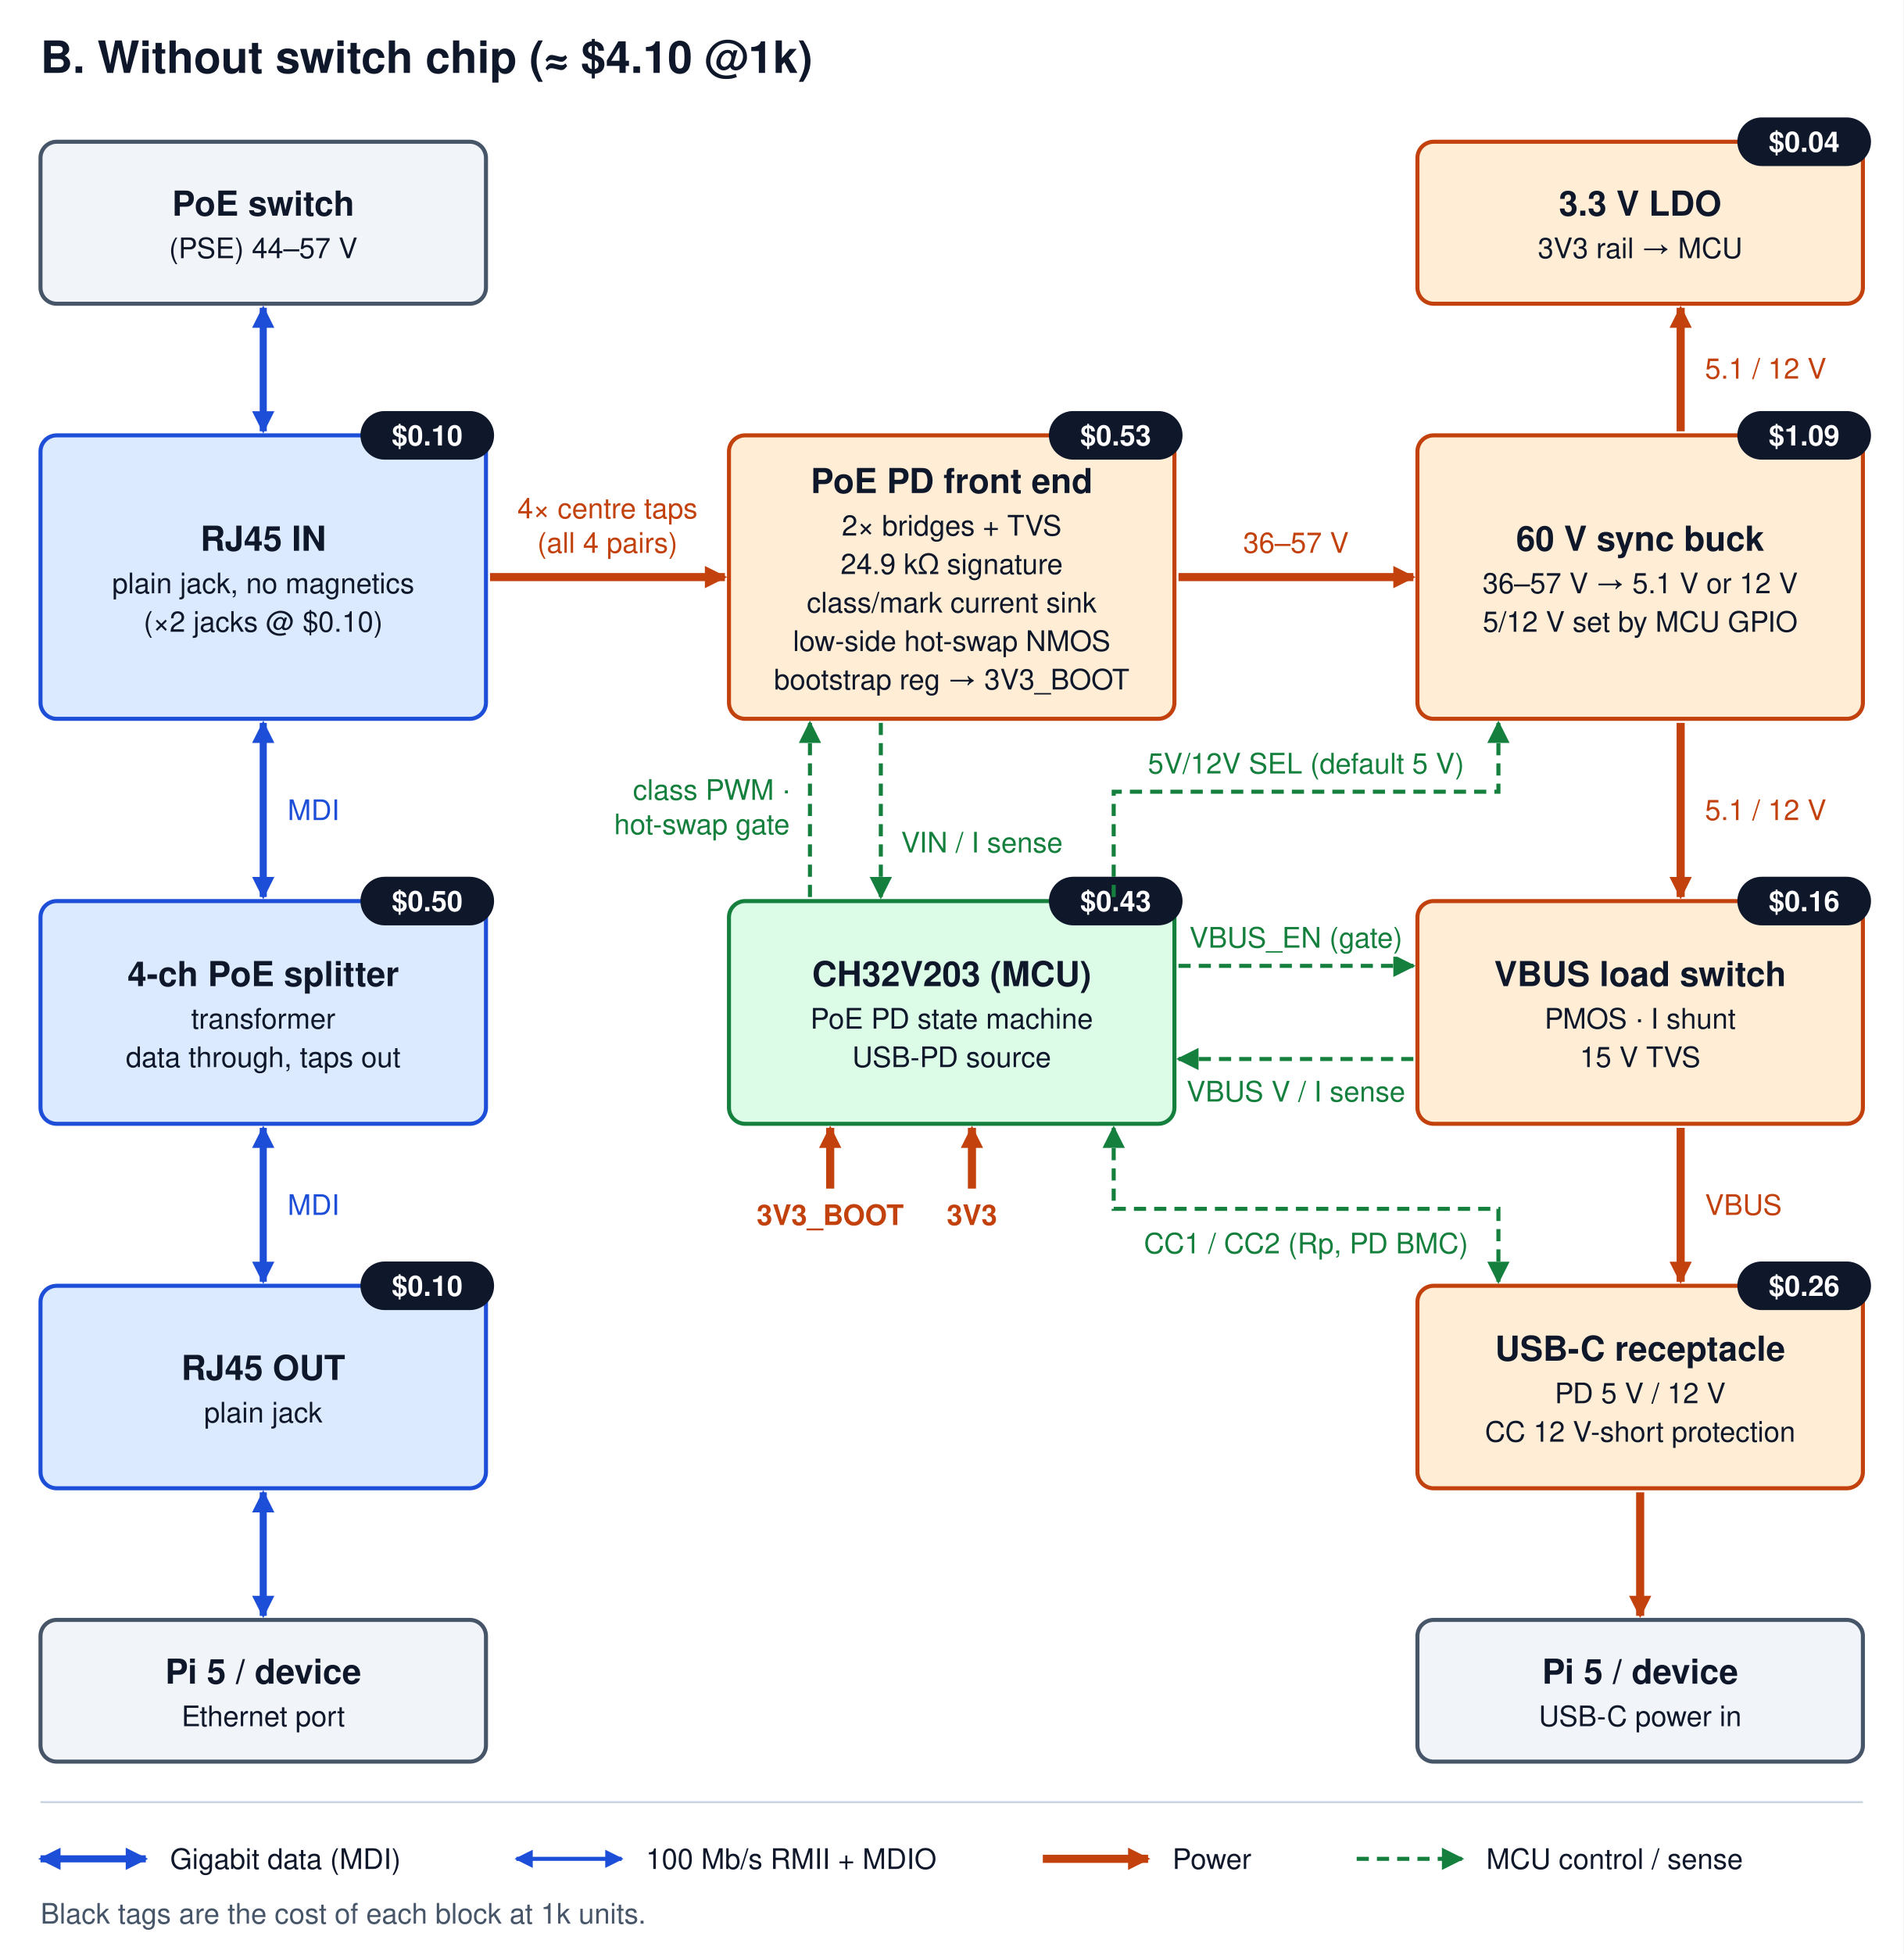
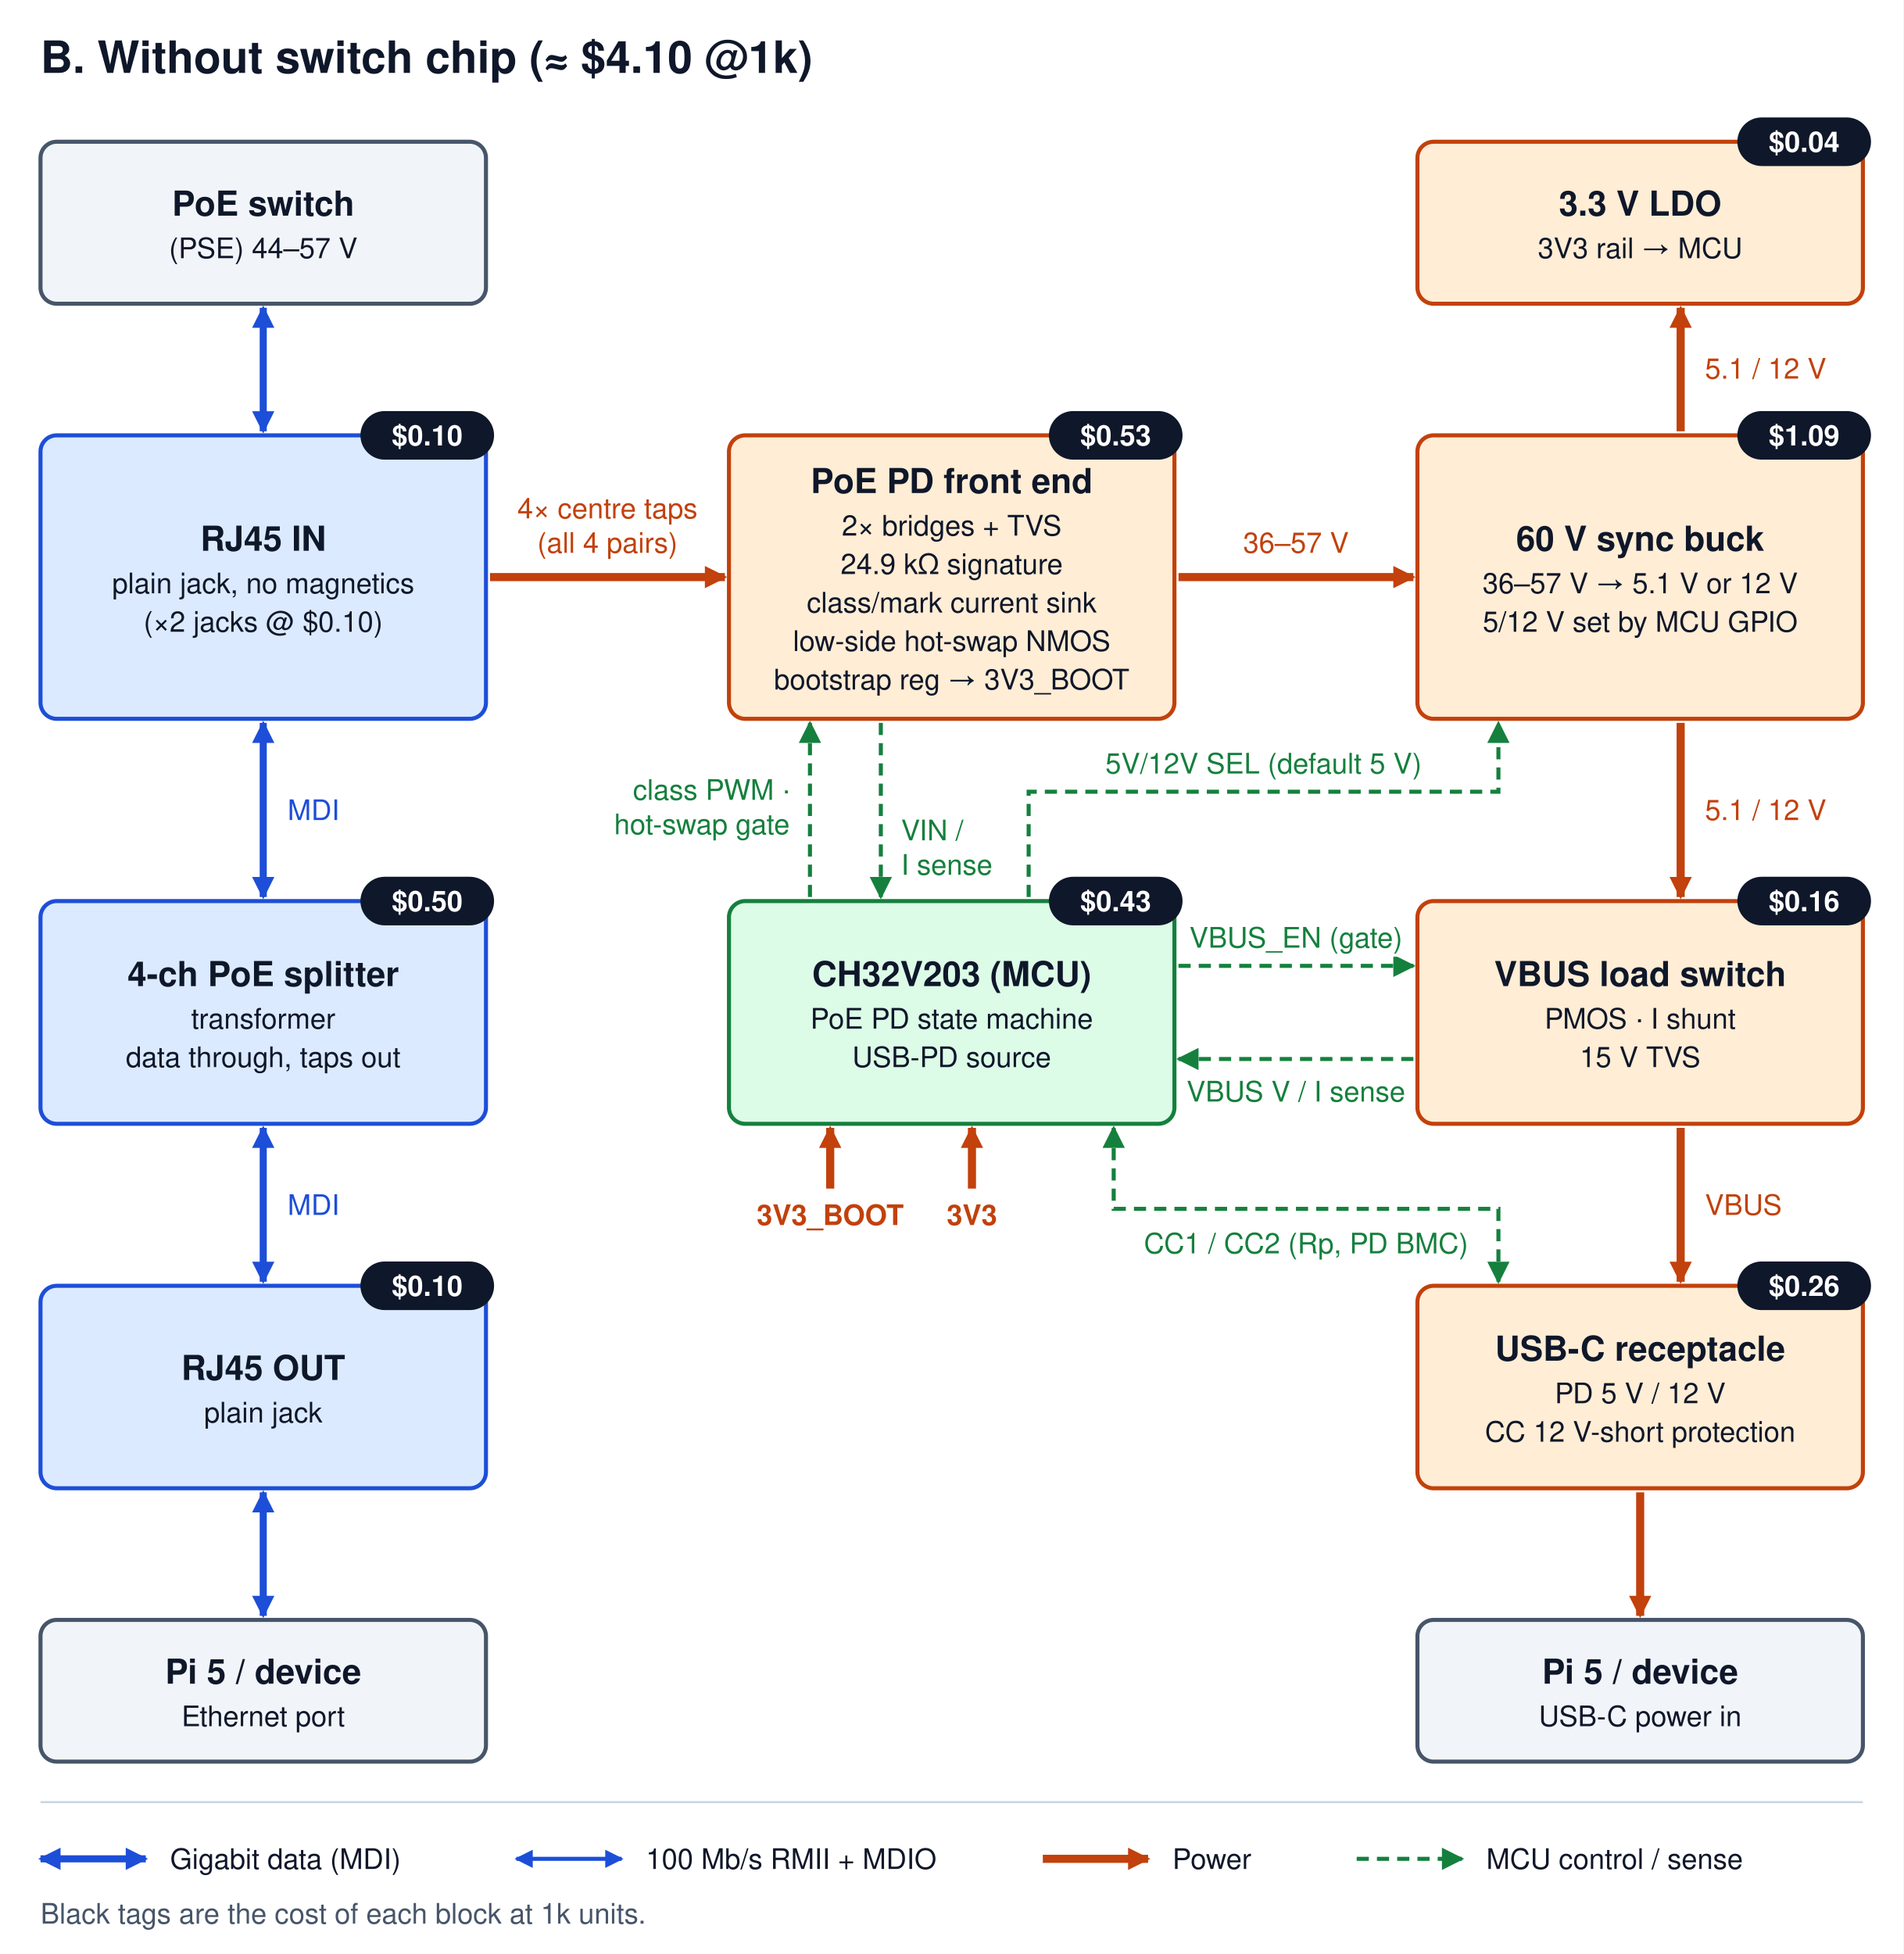
<svg xmlns="http://www.w3.org/2000/svg" viewBox="0 0 940 965" width="940" height="965" font-family="Helvetica, Arial, sans-serif">
  <defs>
    <marker id="adata" viewBox="0 0 10 10" refX="9" refY="5" markerUnits="userSpaceOnUse" markerWidth="11" markerHeight="11" orient="auto-start-reverse">
      <path d="M0,0 L10,5 L0,10 z" fill="#1d4ed8" />
    </marker>
    <marker id="armii" viewBox="0 0 10 10" refX="9" refY="5" markerUnits="userSpaceOnUse" markerWidth="9" markerHeight="9" orient="auto-start-reverse">
      <path d="M0,0 L10,5 L0,10 z" fill="#1d4ed8" />
    </marker>
    <marker id="apwr" viewBox="0 0 10 10" refX="9" refY="5" markerUnits="userSpaceOnUse" markerWidth="11" markerHeight="11" orient="auto-start-reverse">
      <path d="M0,0 L10,5 L0,10 z" fill="#c2410c" />
    </marker>
    <marker id="actl" viewBox="0 0 10 10" refX="9" refY="5" markerUnits="userSpaceOnUse" markerWidth="11" markerHeight="11" orient="auto-start-reverse">
      <path d="M0,0 L10,5 L0,10 z" fill="#15803d" />
    </marker>
  </defs>
  <rect width="940" height="965" fill="#ffffff" />
  <text x="20" y="36" font-size="22" fill="#0f172a" text-anchor="start" font-weight="700">B. Without switch chip (≈ $4.10 @1k)</text>
  <rect x="20" y="70" width="220" height="80" rx="8" fill="#f1f5f9" stroke="#475569" stroke-width="2" />
  <text x="130" y="106.5" font-size="17" fill="#0f172a" text-anchor="middle" font-weight="700">PoE switch</text>
  <text x="130" y="127.5" font-size="14" fill="#0f172a" text-anchor="middle" font-weight="400">(PSE) 44–57 V</text>
  <rect x="20" y="215" width="220" height="140" rx="8" fill="#dbeafe" stroke="#1d4ed8" stroke-width="2" />
  <text x="130" y="272" font-size="17" fill="#0f172a" text-anchor="middle" font-weight="700">RJ45 IN</text>
  <text x="130" y="293" font-size="14" fill="#0f172a" text-anchor="middle" font-weight="400">plain jack, no magnetics</text>
  <text x="130" y="312" font-size="14" fill="#0f172a" text-anchor="middle" font-weight="400">(×2 jacks @ $0.10)</text>
  <rect x="178" y="203" width="66" height="24" rx="12" fill="#0f172a" />
  <text x="211" y="220" font-size="14" fill="#ffffff" text-anchor="middle" font-weight="700">$0.10</text>
  <rect x="20" y="445" width="220" height="110" rx="8" fill="#dbeafe" stroke="#1d4ed8" stroke-width="2" />
  <text x="130" y="487" font-size="17" fill="#0f172a" text-anchor="middle" font-weight="700">4-ch PoE splitter</text>
  <text x="130" y="508" font-size="14" fill="#0f172a" text-anchor="middle" font-weight="400">transformer</text>
  <text x="130" y="527" font-size="14" fill="#0f172a" text-anchor="middle" font-weight="400">data through, taps out</text>
  <rect x="178" y="433" width="66" height="24" rx="12" fill="#0f172a" />
  <text x="211" y="450" font-size="14" fill="#ffffff" text-anchor="middle" font-weight="700">$0.50</text>
  <rect x="20" y="635" width="220" height="100" rx="8" fill="#dbeafe" stroke="#1d4ed8" stroke-width="2" />
  <text x="130" y="681.5" font-size="17" fill="#0f172a" text-anchor="middle" font-weight="700">RJ45 OUT</text>
  <text x="130" y="702.5" font-size="14" fill="#0f172a" text-anchor="middle" font-weight="400">plain jack</text>
  <rect x="178" y="623" width="66" height="24" rx="12" fill="#0f172a" />
  <text x="211" y="640" font-size="14" fill="#ffffff" text-anchor="middle" font-weight="700">$0.10</text>
  <rect x="20" y="800" width="220" height="70" rx="8" fill="#f1f5f9" stroke="#475569" stroke-width="2" />
  <text x="130" y="831.5" font-size="17" fill="#0f172a" text-anchor="middle" font-weight="700">Pi 5 / device</text>
  <text x="130" y="852.5" font-size="14" fill="#0f172a" text-anchor="middle" font-weight="400">Ethernet port</text>
  <rect x="360" y="215" width="220" height="140" rx="8" fill="#ffedd5" stroke="#c2410c" stroke-width="2" />
  <text x="470" y="243.5" font-size="17" fill="#0f172a" text-anchor="middle" font-weight="700">PoE PD front end</text>
  <text x="470" y="264.5" font-size="14" fill="#0f172a" text-anchor="middle" font-weight="400">2× bridges + TVS</text>
  <text x="470" y="283.5" font-size="14" fill="#0f172a" text-anchor="middle" font-weight="400">24.9 kΩ signature</text>
  <text x="470" y="302.5" font-size="14" fill="#0f172a" text-anchor="middle" font-weight="400">class/mark current sink</text>
  <text x="470" y="321.5" font-size="14" fill="#0f172a" text-anchor="middle" font-weight="400">low-side hot-swap NMOS</text>
  <text x="470" y="340.5" font-size="14" fill="#0f172a" text-anchor="middle" font-weight="400">bootstrap reg → 3V3_BOOT</text>
  <rect x="518" y="203" width="66" height="24" rx="12" fill="#0f172a" />
  <text x="551" y="220" font-size="14" fill="#ffffff" text-anchor="middle" font-weight="700">$0.53</text>
  <rect x="360" y="445" width="220" height="110" rx="8" fill="#dcfce7" stroke="#15803d" stroke-width="2" />
  <text x="470" y="487" font-size="17" fill="#0f172a" text-anchor="middle" font-weight="700">CH32V203 (MCU)</text>
  <text x="470" y="508" font-size="14" fill="#0f172a" text-anchor="middle" font-weight="400">PoE PD state machine</text>
  <text x="470" y="527" font-size="14" fill="#0f172a" text-anchor="middle" font-weight="400">USB-PD source</text>
  <rect x="518" y="433" width="66" height="24" rx="12" fill="#0f172a" />
  <text x="551" y="450" font-size="14" fill="#ffffff" text-anchor="middle" font-weight="700">$0.43</text>
  <rect x="700" y="70" width="220" height="80" rx="8" fill="#ffedd5" stroke="#c2410c" stroke-width="2" />
  <text x="810" y="106.5" font-size="17" fill="#0f172a" text-anchor="middle" font-weight="700">3.3 V LDO</text>
  <text x="810" y="127.5" font-size="14" fill="#0f172a" text-anchor="middle" font-weight="400">3V3 rail → MCU</text>
  <rect x="858" y="58" width="66" height="24" rx="12" fill="#0f172a" />
  <text x="891" y="75" font-size="14" fill="#ffffff" text-anchor="middle" font-weight="700">$0.04</text>
  <rect x="700" y="215" width="220" height="140" rx="8" fill="#ffedd5" stroke="#c2410c" stroke-width="2" />
  <text x="810" y="272" font-size="17" fill="#0f172a" text-anchor="middle" font-weight="700">60 V sync buck</text>
  <text x="810" y="293" font-size="14" fill="#0f172a" text-anchor="middle" font-weight="400">36–57 V → 5.1 V or 12 V</text>
  <text x="810" y="312" font-size="14" fill="#0f172a" text-anchor="middle" font-weight="400">5/12 V set by MCU GPIO</text>
  <rect x="858" y="203" width="66" height="24" rx="12" fill="#0f172a" />
  <text x="891" y="220" font-size="14" fill="#ffffff" text-anchor="middle" font-weight="700">$1.09</text>
  <rect x="700" y="445" width="220" height="110" rx="8" fill="#ffedd5" stroke="#c2410c" stroke-width="2" />
  <text x="810" y="487" font-size="17" fill="#0f172a" text-anchor="middle" font-weight="700">VBUS load switch</text>
  <text x="810" y="508" font-size="14" fill="#0f172a" text-anchor="middle" font-weight="400">PMOS · I shunt</text>
  <text x="810" y="527" font-size="14" fill="#0f172a" text-anchor="middle" font-weight="400">15 V TVS</text>
  <rect x="858" y="433" width="66" height="24" rx="12" fill="#0f172a" />
  <text x="891" y="450" font-size="14" fill="#ffffff" text-anchor="middle" font-weight="700">$0.16</text>
  <rect x="700" y="635" width="220" height="100" rx="8" fill="#ffedd5" stroke="#c2410c" stroke-width="2" />
  <text x="810" y="672" font-size="17" fill="#0f172a" text-anchor="middle" font-weight="700">USB-C receptacle</text>
  <text x="810" y="693" font-size="14" fill="#0f172a" text-anchor="middle" font-weight="400">PD 5 V / 12 V</text>
  <text x="810" y="712" font-size="14" fill="#0f172a" text-anchor="middle" font-weight="400">CC 12 V-short protection</text>
  <rect x="858" y="623" width="66" height="24" rx="12" fill="#0f172a" />
  <text x="891" y="640" font-size="14" fill="#ffffff" text-anchor="middle" font-weight="700">$0.26</text>
  <rect x="700" y="800" width="220" height="70" rx="8" fill="#f1f5f9" stroke="#475569" stroke-width="2" />
  <text x="810" y="831.5" font-size="17" fill="#0f172a" text-anchor="middle" font-weight="700">Pi 5 / device</text>
  <text x="810" y="852.5" font-size="14" fill="#0f172a" text-anchor="middle" font-weight="400">USB-C power in</text>
  <path d="M130,152 L130,213" fill="none" stroke="#1d4ed8" stroke-width="3.5" marker-start="url(#adata)" marker-end="url(#adata)" />
  <path d="M130,357 L130,443" fill="none" stroke="#1d4ed8" stroke-width="3.5" marker-start="url(#adata)" marker-end="url(#adata)" />
  <rect x="138" y="391.5" width="29.84" height="18" fill="#ffffff" opacity="0.92" />
  <text x="142" y="405" font-size="14" fill="#1d4ed8" text-anchor="start" font-weight="400">MDI</text>
  <path d="M130,557 L130,633" fill="none" stroke="#1d4ed8" stroke-width="3.5" marker-start="url(#adata)" marker-end="url(#adata)" />
  <rect x="138" y="586.5" width="29.84" height="18" fill="#ffffff" opacity="0.92" />
  <text x="142" y="600" font-size="14" fill="#1d4ed8" text-anchor="start" font-weight="400">MDI</text>
  <path d="M130,737 L130,798" fill="none" stroke="#1d4ed8" stroke-width="3.5" marker-start="url(#adata)" marker-end="url(#adata)" />
  <path d="M242,285 L358,285" fill="none" stroke="#c2410c" stroke-width="4" marker-end="url(#apwr)" />
  <rect x="245.04" y="242.5" width="109.92" height="18" fill="#ffffff" opacity="0.92" />
  <text x="300" y="256" font-size="14" fill="#c2410c" text-anchor="middle" font-weight="400">4× centre taps</text>
  <rect x="248.68" y="259.5" width="102.64" height="18" fill="#ffffff" opacity="0.92" />
  <text x="300" y="273" font-size="14" fill="#c2410c" text-anchor="middle" font-weight="400">(all 4 pairs)</text>
  <path d="M582,285 L698,285" fill="none" stroke="#c2410c" stroke-width="4" marker-end="url(#apwr)" />
  <rect x="610.52" y="259.5" width="58.96" height="18" fill="#ffffff" opacity="0.92" />
  <text x="640" y="273" font-size="14" fill="#c2410c" text-anchor="middle" font-weight="400">36–57 V</text>
  <path d="M830,213 L830,152" fill="none" stroke="#c2410c" stroke-width="4" marker-end="url(#apwr)" />
  <rect x="838" y="173.5" width="80.8" height="18" fill="#ffffff" opacity="0.92" />
  <text x="842" y="187" font-size="14" fill="#c2410c" text-anchor="start" font-weight="400">5.1 / 12 V</text>
  <path d="M830,357 L830,443" fill="none" stroke="#c2410c" stroke-width="4" marker-end="url(#apwr)" />
  <rect x="838" y="391.5" width="80.8" height="18" fill="#ffffff" opacity="0.92" />
  <text x="842" y="405" font-size="14" fill="#c2410c" text-anchor="start" font-weight="400">5.1 / 12 V</text>
  <path d="M830,557 L830,633" fill="none" stroke="#c2410c" stroke-width="4" marker-end="url(#apwr)" />
  <rect x="838" y="586.5" width="37.12" height="18" fill="#ffffff" opacity="0.92" />
  <text x="842" y="600" font-size="14" fill="#c2410c" text-anchor="start" font-weight="400">VBUS</text>
  <path d="M810,737 L810,798" fill="none" stroke="#c2410c" stroke-width="4" marker-end="url(#apwr)" />
  <path d="M410,587 L410,557" fill="none" stroke="#c2410c" stroke-width="4" marker-end="url(#apwr)" />
  <rect x="376.88" y="591.5" width="66.24" height="18" fill="#ffffff" opacity="0.92" />
  <text x="410" y="605" font-size="14" fill="#c2410c" text-anchor="middle" font-weight="700">3V3_BOOT</text>
  <path d="M480,587 L480,557" fill="none" stroke="#c2410c" stroke-width="4" marker-end="url(#apwr)" />
  <rect x="465.08" y="591.5" width="29.84" height="18" fill="#ffffff" opacity="0.92" />
  <text x="480" y="605" font-size="14" fill="#c2410c" text-anchor="middle" font-weight="700">3V3</text>
  <path d="M400,443 L400,357" fill="none" stroke="#15803d" stroke-width="2" stroke-dasharray="6 4" marker-end="url(#actl)" />
  <rect x="305.92" y="381.5" width="88.08" height="18" fill="#ffffff" opacity="0.92" />
  <text x="390" y="395" font-size="14" fill="#15803d" text-anchor="end" font-weight="400">class PWM ·</text>
  <rect x="291.36" y="398.5" width="102.64" height="18" fill="#ffffff" opacity="0.92" />
  <text x="390" y="412" font-size="14" fill="#15803d" text-anchor="end" font-weight="400">hot-swap gate</text>
  <path d="M435,357 L435,443" fill="none" stroke="#15803d" stroke-width="2" stroke-dasharray="6 4" marker-end="url(#actl)" />
-   <rect x="441" y="407.5" width="102.64" height="18" fill="#ffffff" opacity="0.92" />
-   <text x="445" y="421" font-size="14" fill="#15803d" text-anchor="start" font-weight="400">VIN / I sense</text>
-   <path d="M550,443 L550,391 L740,391 L740,357" fill="none" stroke="#15803d" stroke-width="2" stroke-dasharray="6 4" marker-end="url(#actl)" />
-   <rect x="553.64" y="368.5" width="182.72" height="18" fill="#ffffff" opacity="0.92" />
-   <text x="645" y="382" font-size="14" fill="#15803d" text-anchor="middle" font-weight="400">5V/12V SEL (default 5 V)</text>
+   <rect x="441" y="401.5" width="44.4" height="18" fill="#ffffff" opacity="0.92" />
+   <text x="445" y="415" font-size="14" fill="#15803d" text-anchor="start" font-weight="400">VIN /</text>
+   <rect x="441" y="418.5" width="58.96" height="18" fill="#ffffff" opacity="0.92" />
+   <text x="445" y="432" font-size="14" fill="#15803d" text-anchor="start" font-weight="400">I sense</text>
+   <path d="M508,443 L508,391 L740,391 L740,357" fill="none" stroke="#15803d" stroke-width="2" stroke-dasharray="6 4" marker-end="url(#actl)" />
+   <rect x="532.64" y="368.5" width="182.72" height="18" fill="#ffffff" opacity="0.92" />
+   <text x="624" y="382" font-size="14" fill="#15803d" text-anchor="middle" font-weight="400">5V/12V SEL (default 5 V)</text>
  <path d="M582,477 L698,477" fill="none" stroke="#15803d" stroke-width="2" stroke-dasharray="6 4" marker-end="url(#actl)" />
  <rect x="585.04" y="454.5" width="109.92" height="18" fill="#ffffff" opacity="0.92" />
  <text x="640" y="468" font-size="14" fill="#15803d" text-anchor="middle" font-weight="400">VBUS_EN (gate)</text>
  <path d="M698,523 L582,523" fill="none" stroke="#15803d" stroke-width="2" stroke-dasharray="6 4" marker-end="url(#actl)" />
  <text x="640" y="544" font-size="14" fill="#15803d" text-anchor="middle" font-weight="400">VBUS V / I sense</text>
  <path d="M550,557 L550,597 L740,597 L740,633" fill="none" stroke="#15803d" stroke-width="2" stroke-dasharray="6 4" marker-start="url(#actl)" marker-end="url(#actl)" />
  <rect x="560.92" y="605.5" width="168.16" height="18" fill="#ffffff" opacity="0.92" />
  <text x="645" y="619" font-size="14" fill="#15803d" text-anchor="middle" font-weight="400">CC1 / CC2 (Rp, PD BMC)</text>
  <line x1="20" y1="890" x2="920" y2="890" stroke="#cbd5e1" stroke-width="1" />
  <path d="M20,918 L72,918" fill="none" stroke="#1d4ed8" stroke-width="3.5" marker-start="url(#adata)" marker-end="url(#adata)" />
  <text x="84" y="923" font-size="14" fill="#0f172a" text-anchor="start" font-weight="400">Gigabit data (MDI)</text>
  <path d="M255,918 L307,918" fill="none" stroke="#1d4ed8" stroke-width="2" marker-start="url(#armii)" marker-end="url(#armii)" />
  <text x="319" y="923" font-size="14" fill="#0f172a" text-anchor="start" font-weight="400">100 Mb/s RMII + MDIO</text>
  <path d="M515,918 L567,918" fill="none" stroke="#c2410c" stroke-width="4" marker-end="url(#apwr)" />
  <text x="579" y="923" font-size="14" fill="#0f172a" text-anchor="start" font-weight="400">Power</text>
  <path d="M670,918 L722,918" fill="none" stroke="#15803d" stroke-width="2" stroke-dasharray="6 4" marker-end="url(#actl)" />
  <text x="734" y="923" font-size="14" fill="#0f172a" text-anchor="start" font-weight="400">MCU control / sense</text>
  <text x="20" y="950" font-size="14" fill="#475569" text-anchor="start" font-weight="400">Black tags are the cost of each block at 1k units.</text>
</svg>
